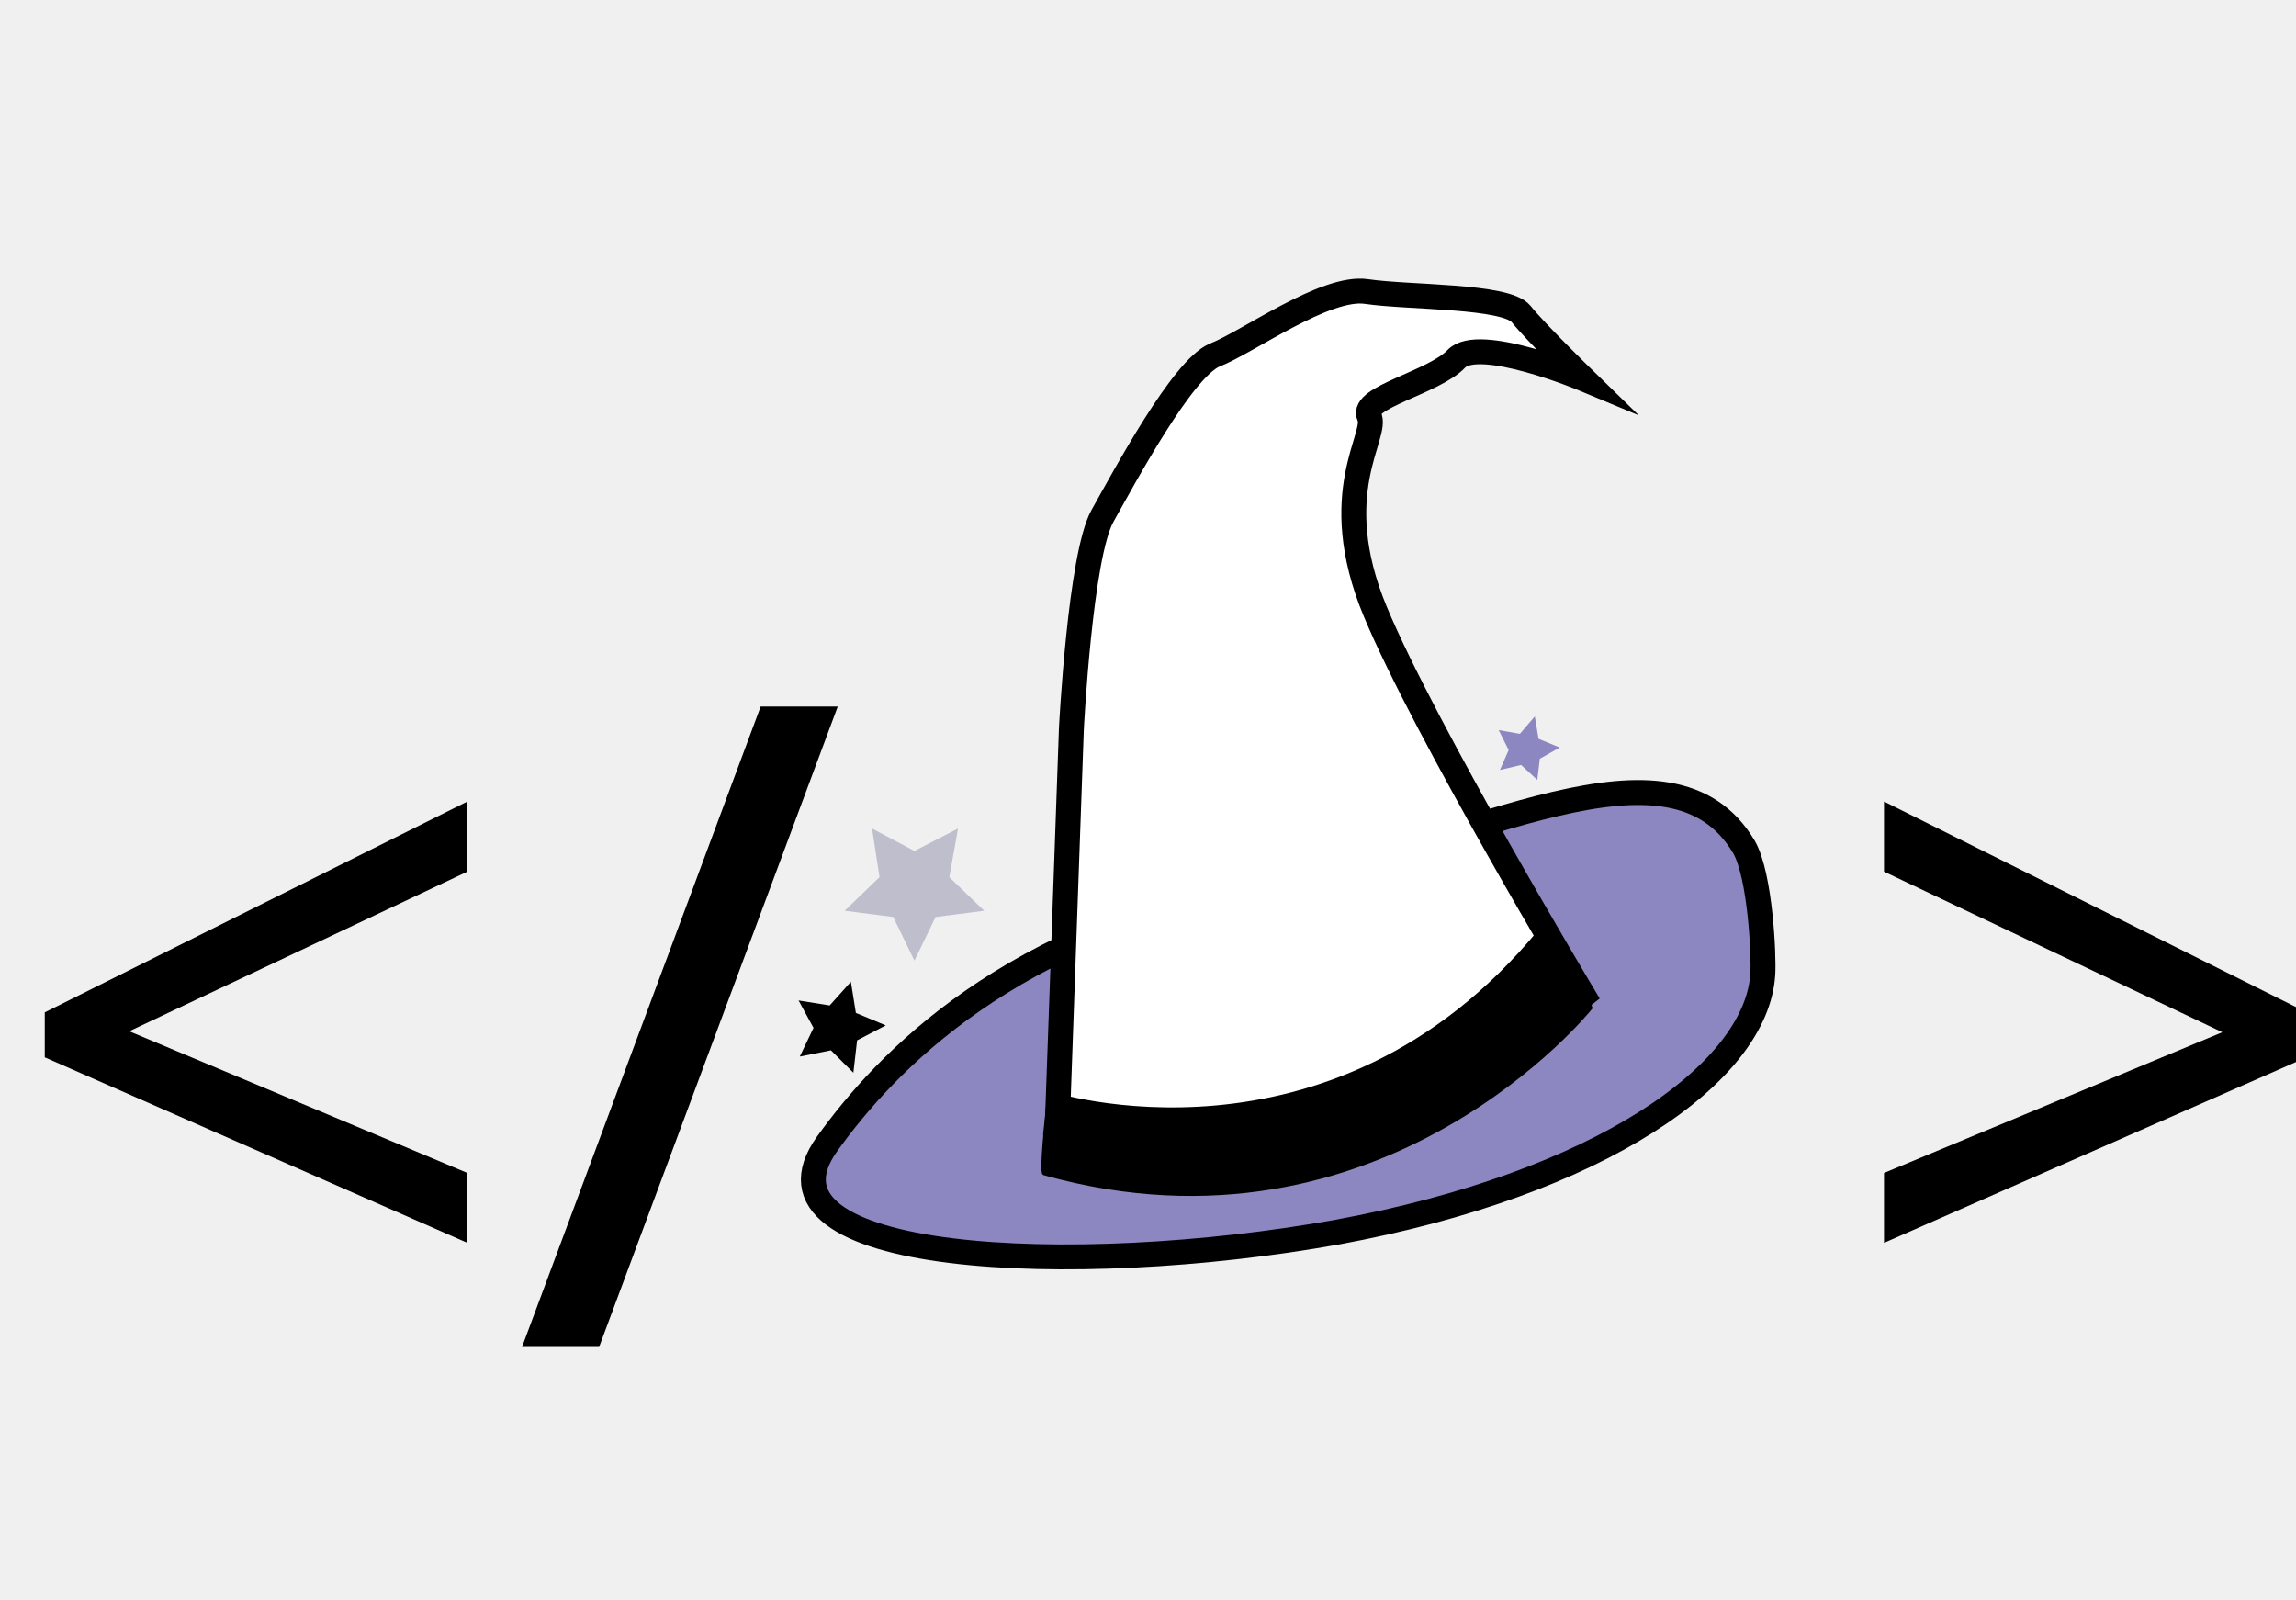
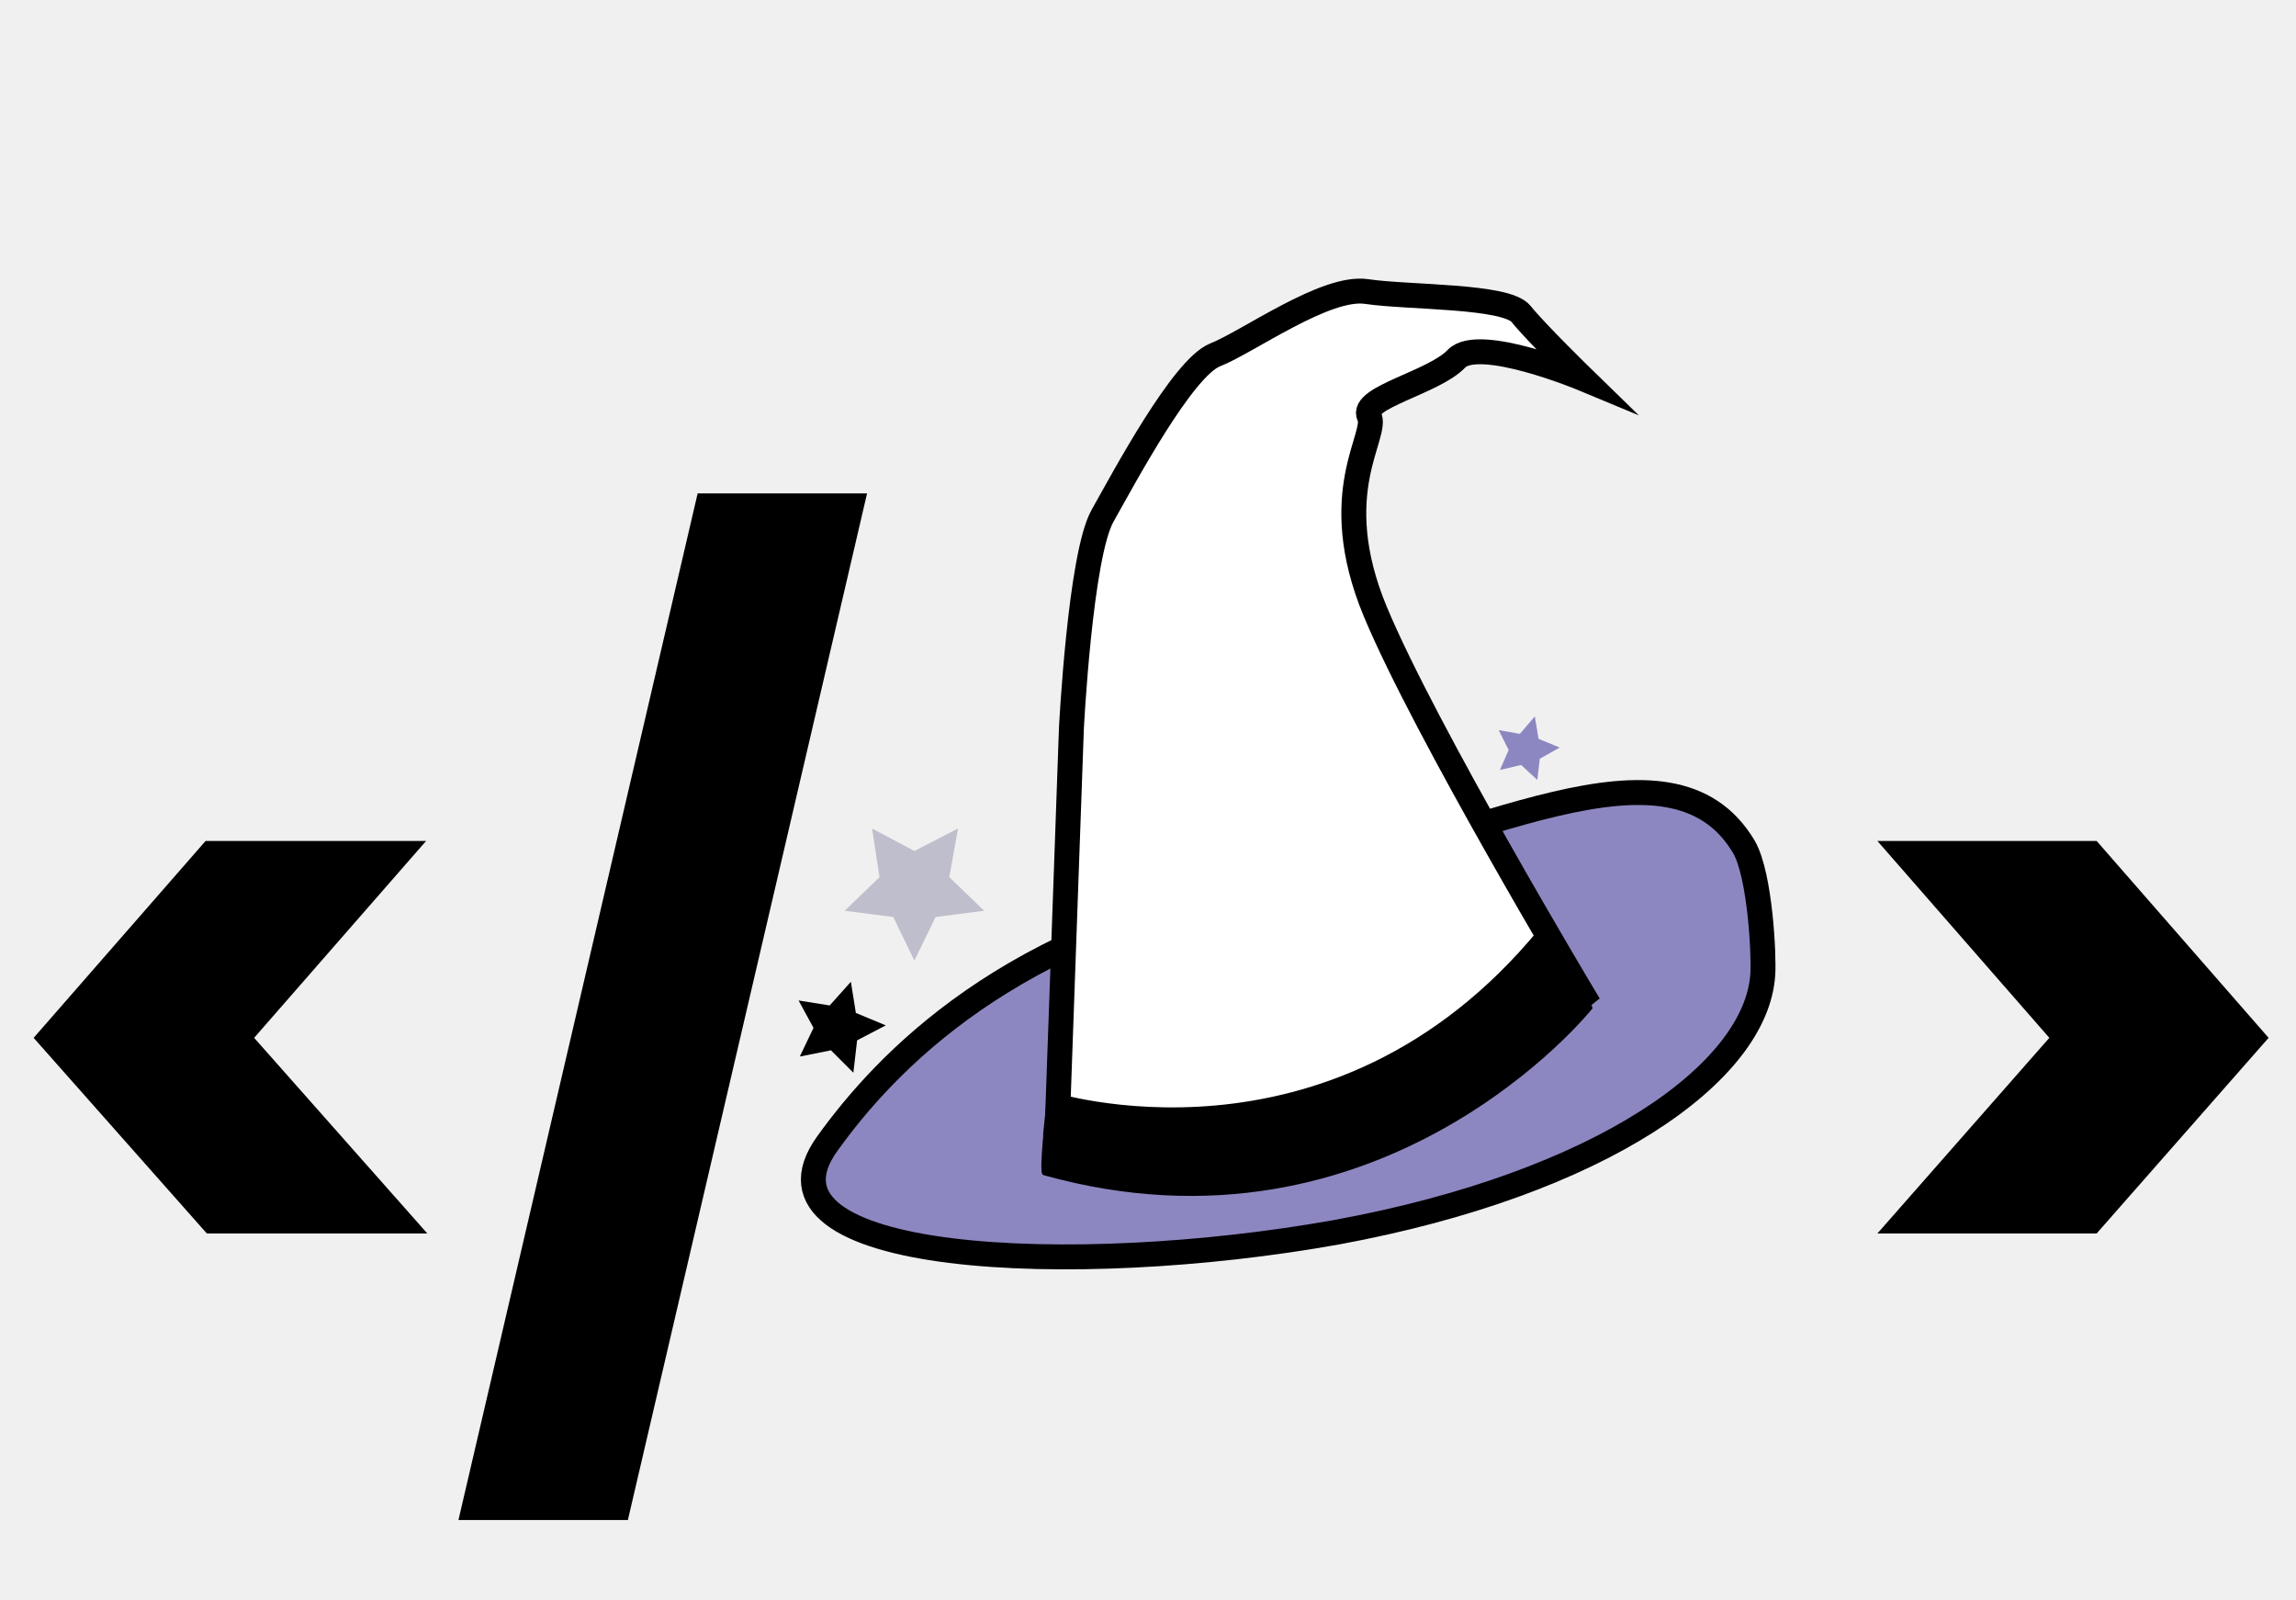
<svg xmlns="http://www.w3.org/2000/svg" version="1.1" id="Layer_1" x="0px" y="0px" viewBox="0 0 184.3 128.4" style="enable-background:new 0 0 184.3 128.4;" xml:space="preserve">
  <style type="text/css">
	.st0{fill:#8D87C1;stroke:#000000;stroke-width:2;stroke-miterlimit:10;}
	.st1{fill:#FFFFFF;stroke:#000000;stroke-width:2;stroke-miterlimit:10;}
	.st2{stroke:#000000;stroke-width:0.25;stroke-miterlimit:10;}
	.st3{fill:#BFBECC;}
	.st4{fill:#8D87C1;}
	.st5{fill:none;}
- 	.st6{font-family:'Poppins-ExtraBold';}
- 	.st7{font-size:72px;}
+ 	.st6{enable-background:new    ;}
</style>
-   <path class="st0" d="M141.5,78.2c-0.5,7.9-13,16.8-34.2,20.7c-21.2,3.8-47.8,2.5-40.9-7.1c4.6-6.4,14.6-17.2,35.8-21  C118.1,67.8,134.1,58,140,68C141.3,70.3,141.6,76.7,141.5,78.2z" />
-   <path class="st1" d="M84.9,89.4L86,58.5c0,0,0.7-13.9,2.5-17.1c1.8-3.2,6.4-11.8,9-12.9c2.6-1,8.9-5.6,12.2-5.1  c3.4,0.5,11.2,0.3,12.4,1.8c1.2,1.5,5,5.2,5,5.2s-8.4-3.5-10.2-1.6c-1.8,1.9-7.7,3.1-7,4.6c0.8,1.5-3.5,6.1,0.5,15.7  c4,9.6,16.7,30.8,16.7,30.8l-10.6,8.4c-0.3,0.2-0.6,0.3-0.9,0.4c-10.4,2.8-13.4,2.3-20.4,2.3L84.9,89.4z" />
+   <path class="st0" d="M141.5,78.2c-0.5,7.9-13,16.8-34.2,20.7c-21.2,3.8-47.8,2.5-40.9-7.1c4.6-6.4,14.6-17.2,35.8-21  c15.9-3,31.9-12.8,37.8-2.8C141.3,70.3,141.6,76.7,141.5,78.2z" />
+   <path class="st1" d="M84.9,89.4L86,58.5c0,0,0.7-13.9,2.5-17.1c1.8-3.2,6.4-11.8,9-12.9c2.6-1,8.9-5.6,12.2-5.1  c3.4,0.5,11.2,0.3,12.4,1.8c1.2,1.5,5,5.2,5,5.2s-8.4-3.5-10.2-1.6c-1.8,1.9-7.7,3.1-7,4.6c0.8,1.5-3.5,6.1,0.5,15.7  s16.7,30.8,16.7,30.8l-10.6,8.4c-0.3,0.2-0.6,0.3-0.9,0.4c-10.4,2.8-13.4,2.3-20.4,2.3L84.9,89.4z" />
  <path class="st2" d="M84.2,87.7c0,0,22.6,7.4,39.4-13c0.8-1,2.1,2.2,2.6,3c1,1.6,1.5,3.2,1.5,3.2S111,101.8,83.8,94.2  c-0.3-0.1,0.3-5.2,0.1-3.6C83.7,92.6,84.2,87.7,84.2,87.7z" />
  <polygon class="st3" points="73.4,68.3 76.9,66.5 76.2,70.4 79,73.1 75.1,73.6 73.4,77.1 71.7,73.6 67.8,73.1 70.6,70.4 70,66.5 " />
  <polygon points="68.7,81.3 71.1,82.3 68.8,83.5 68.5,86.1 66.7,84.3 64.2,84.8 65.3,82.5 64.1,80.3 66.6,80.7 68.3,78.8 " />
  <polygon class="st4" points="123.5,59.3 125.2,60 123.6,60.9 123.4,62.6 122.1,61.4 120.4,61.8 121.1,60.2 120.3,58.6 122,58.9   123.2,57.5 " />
  <rect y="54.8" class="st5" width="73.4" height="69" />
-   <text transform="matrix(1 0 0 1 2.198807e-04 108.1143)" class="st6 st7">&lt;/</text>
+   <g class="st6">
+     <path d="M34.3,99H16.6L2.7,83.3l13.8-15.8h17.7L20.4,83.3L34.3,99z" />
+     <path d="M56,39.6h13.6L50.4,122H36.8L56,39.6z" />
+   </g>
  <rect x="147.6" y="54.8" class="st5" width="73.4" height="69" />
-   <text transform="matrix(1 0 0 1 147.6355 108.1143)" class="st6 st7">&gt;</text>
+   <g class="st6">
+     <path d="M164.5,83.3l-13.8-15.8h17.6l13.8,15.8L168.3,99h-17.6L164.5,83.3z" />
+   </g>
</svg>
